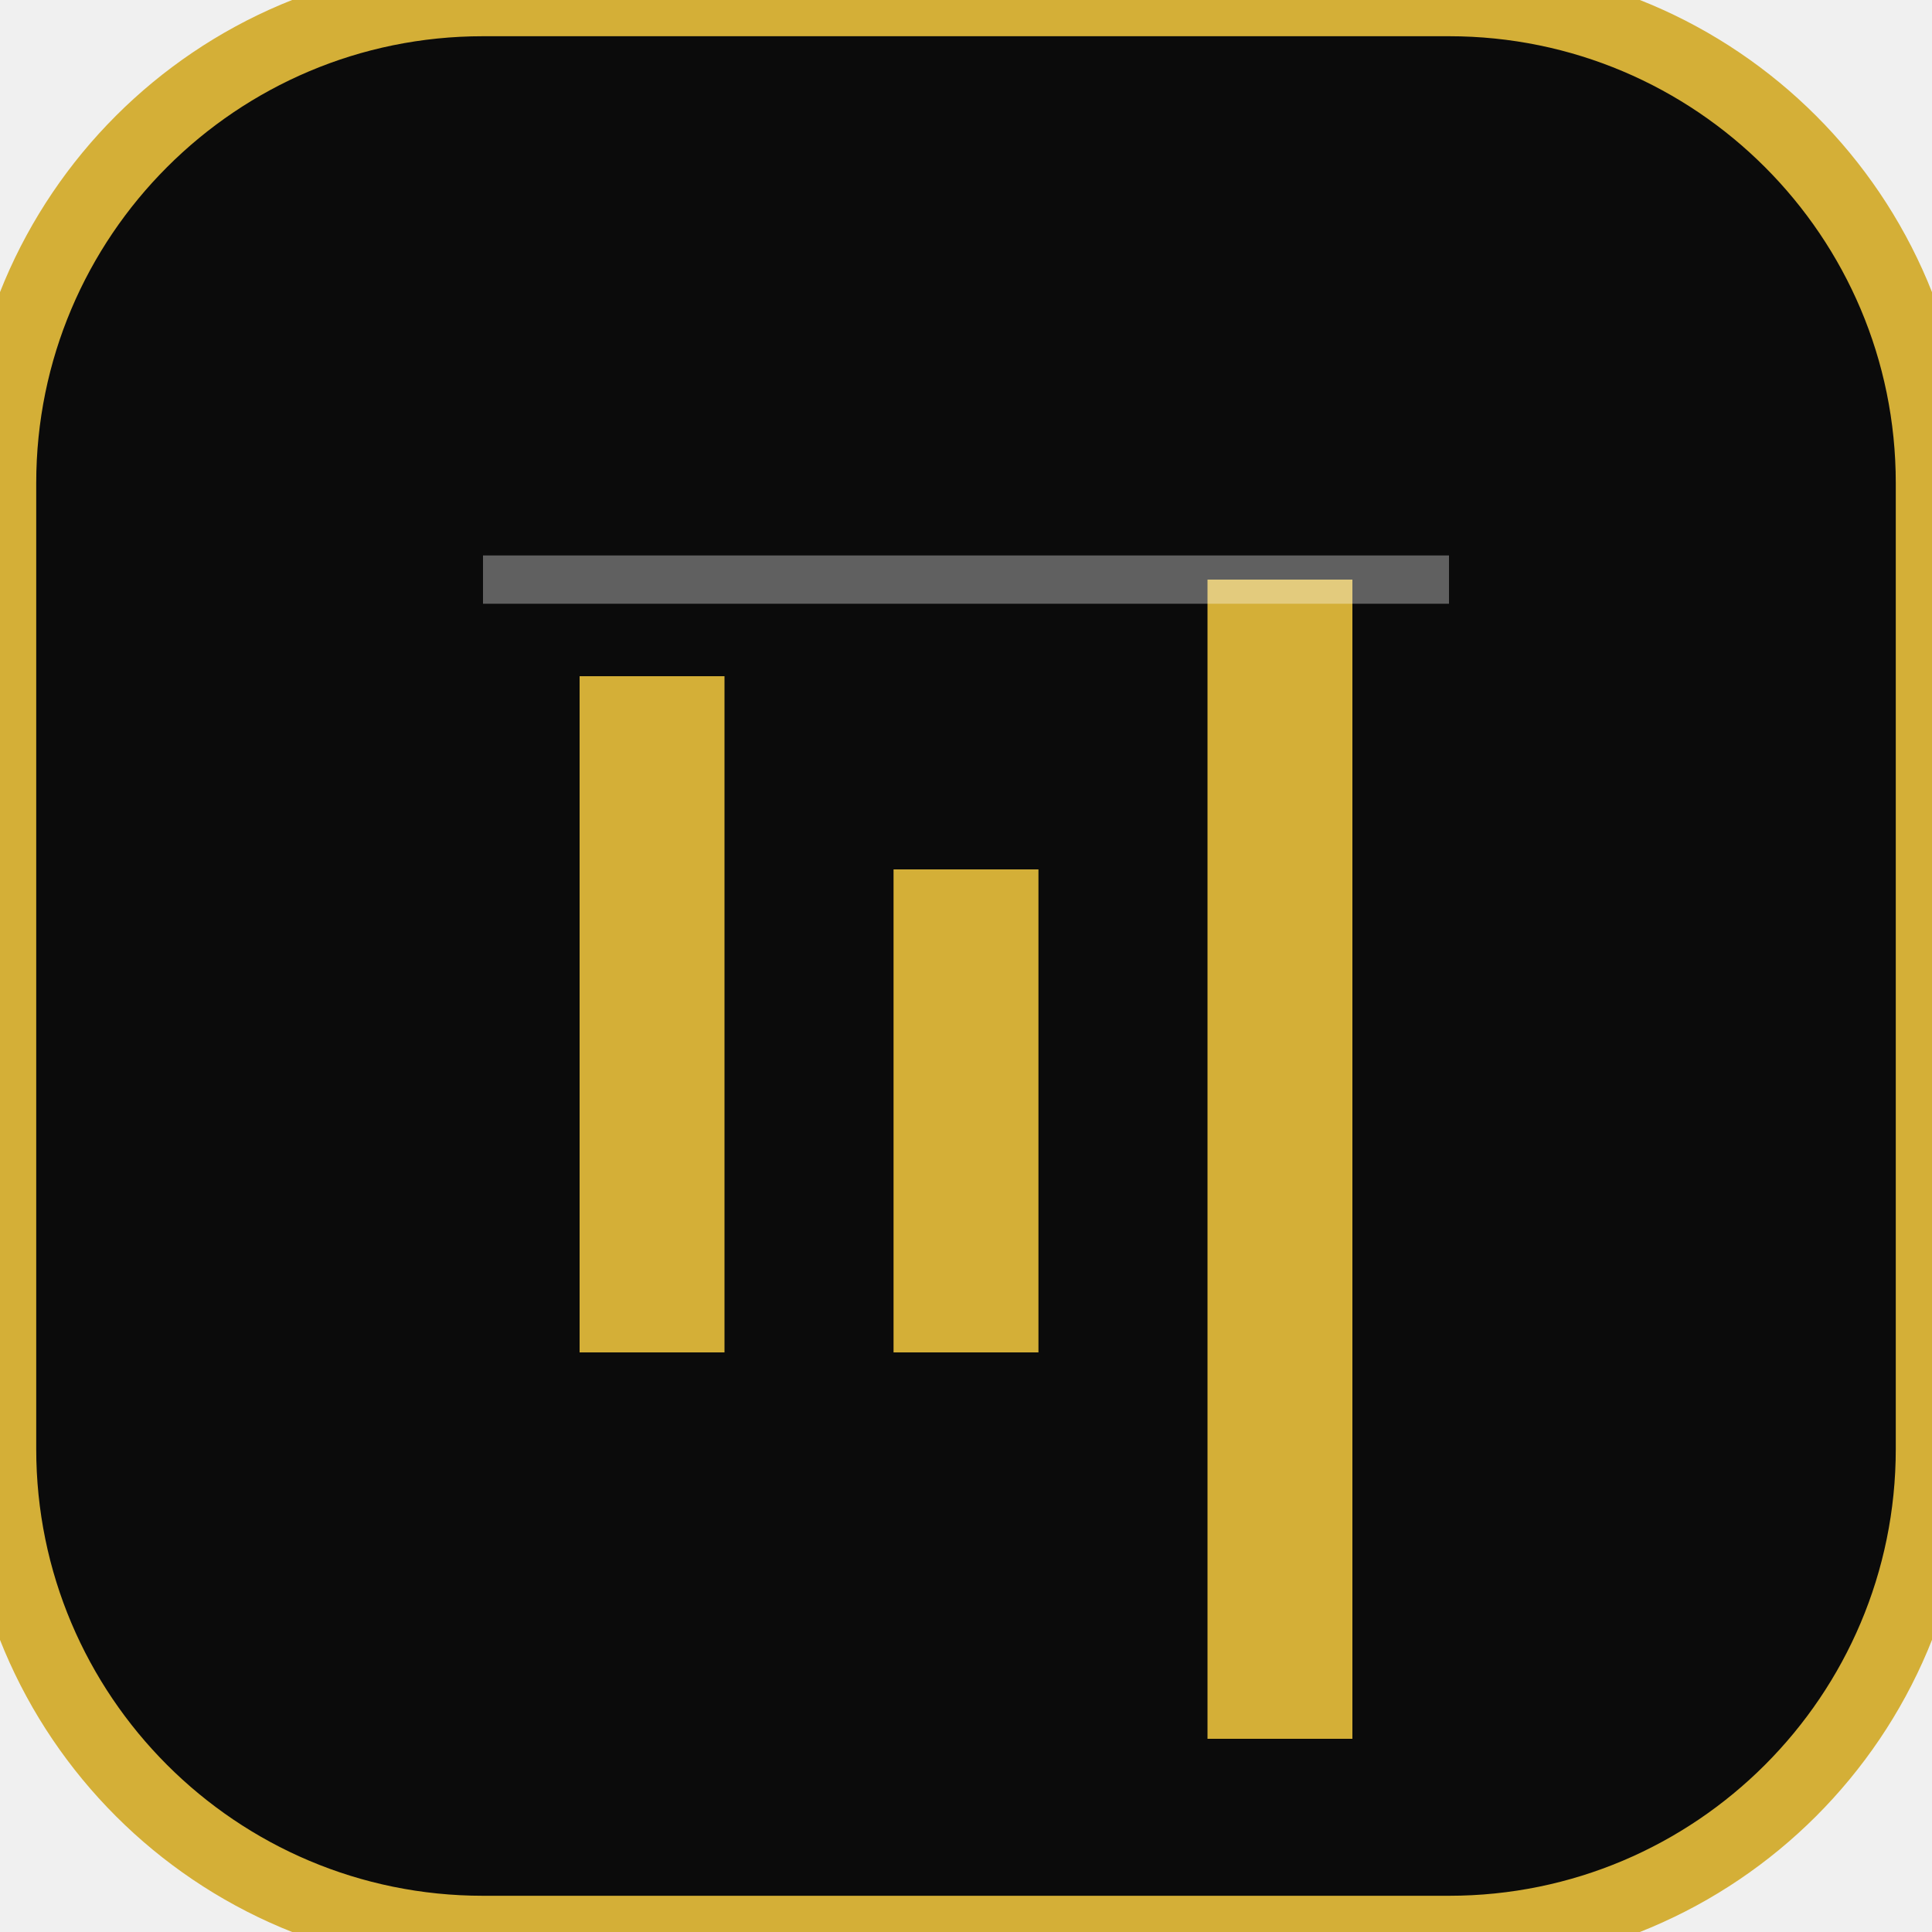
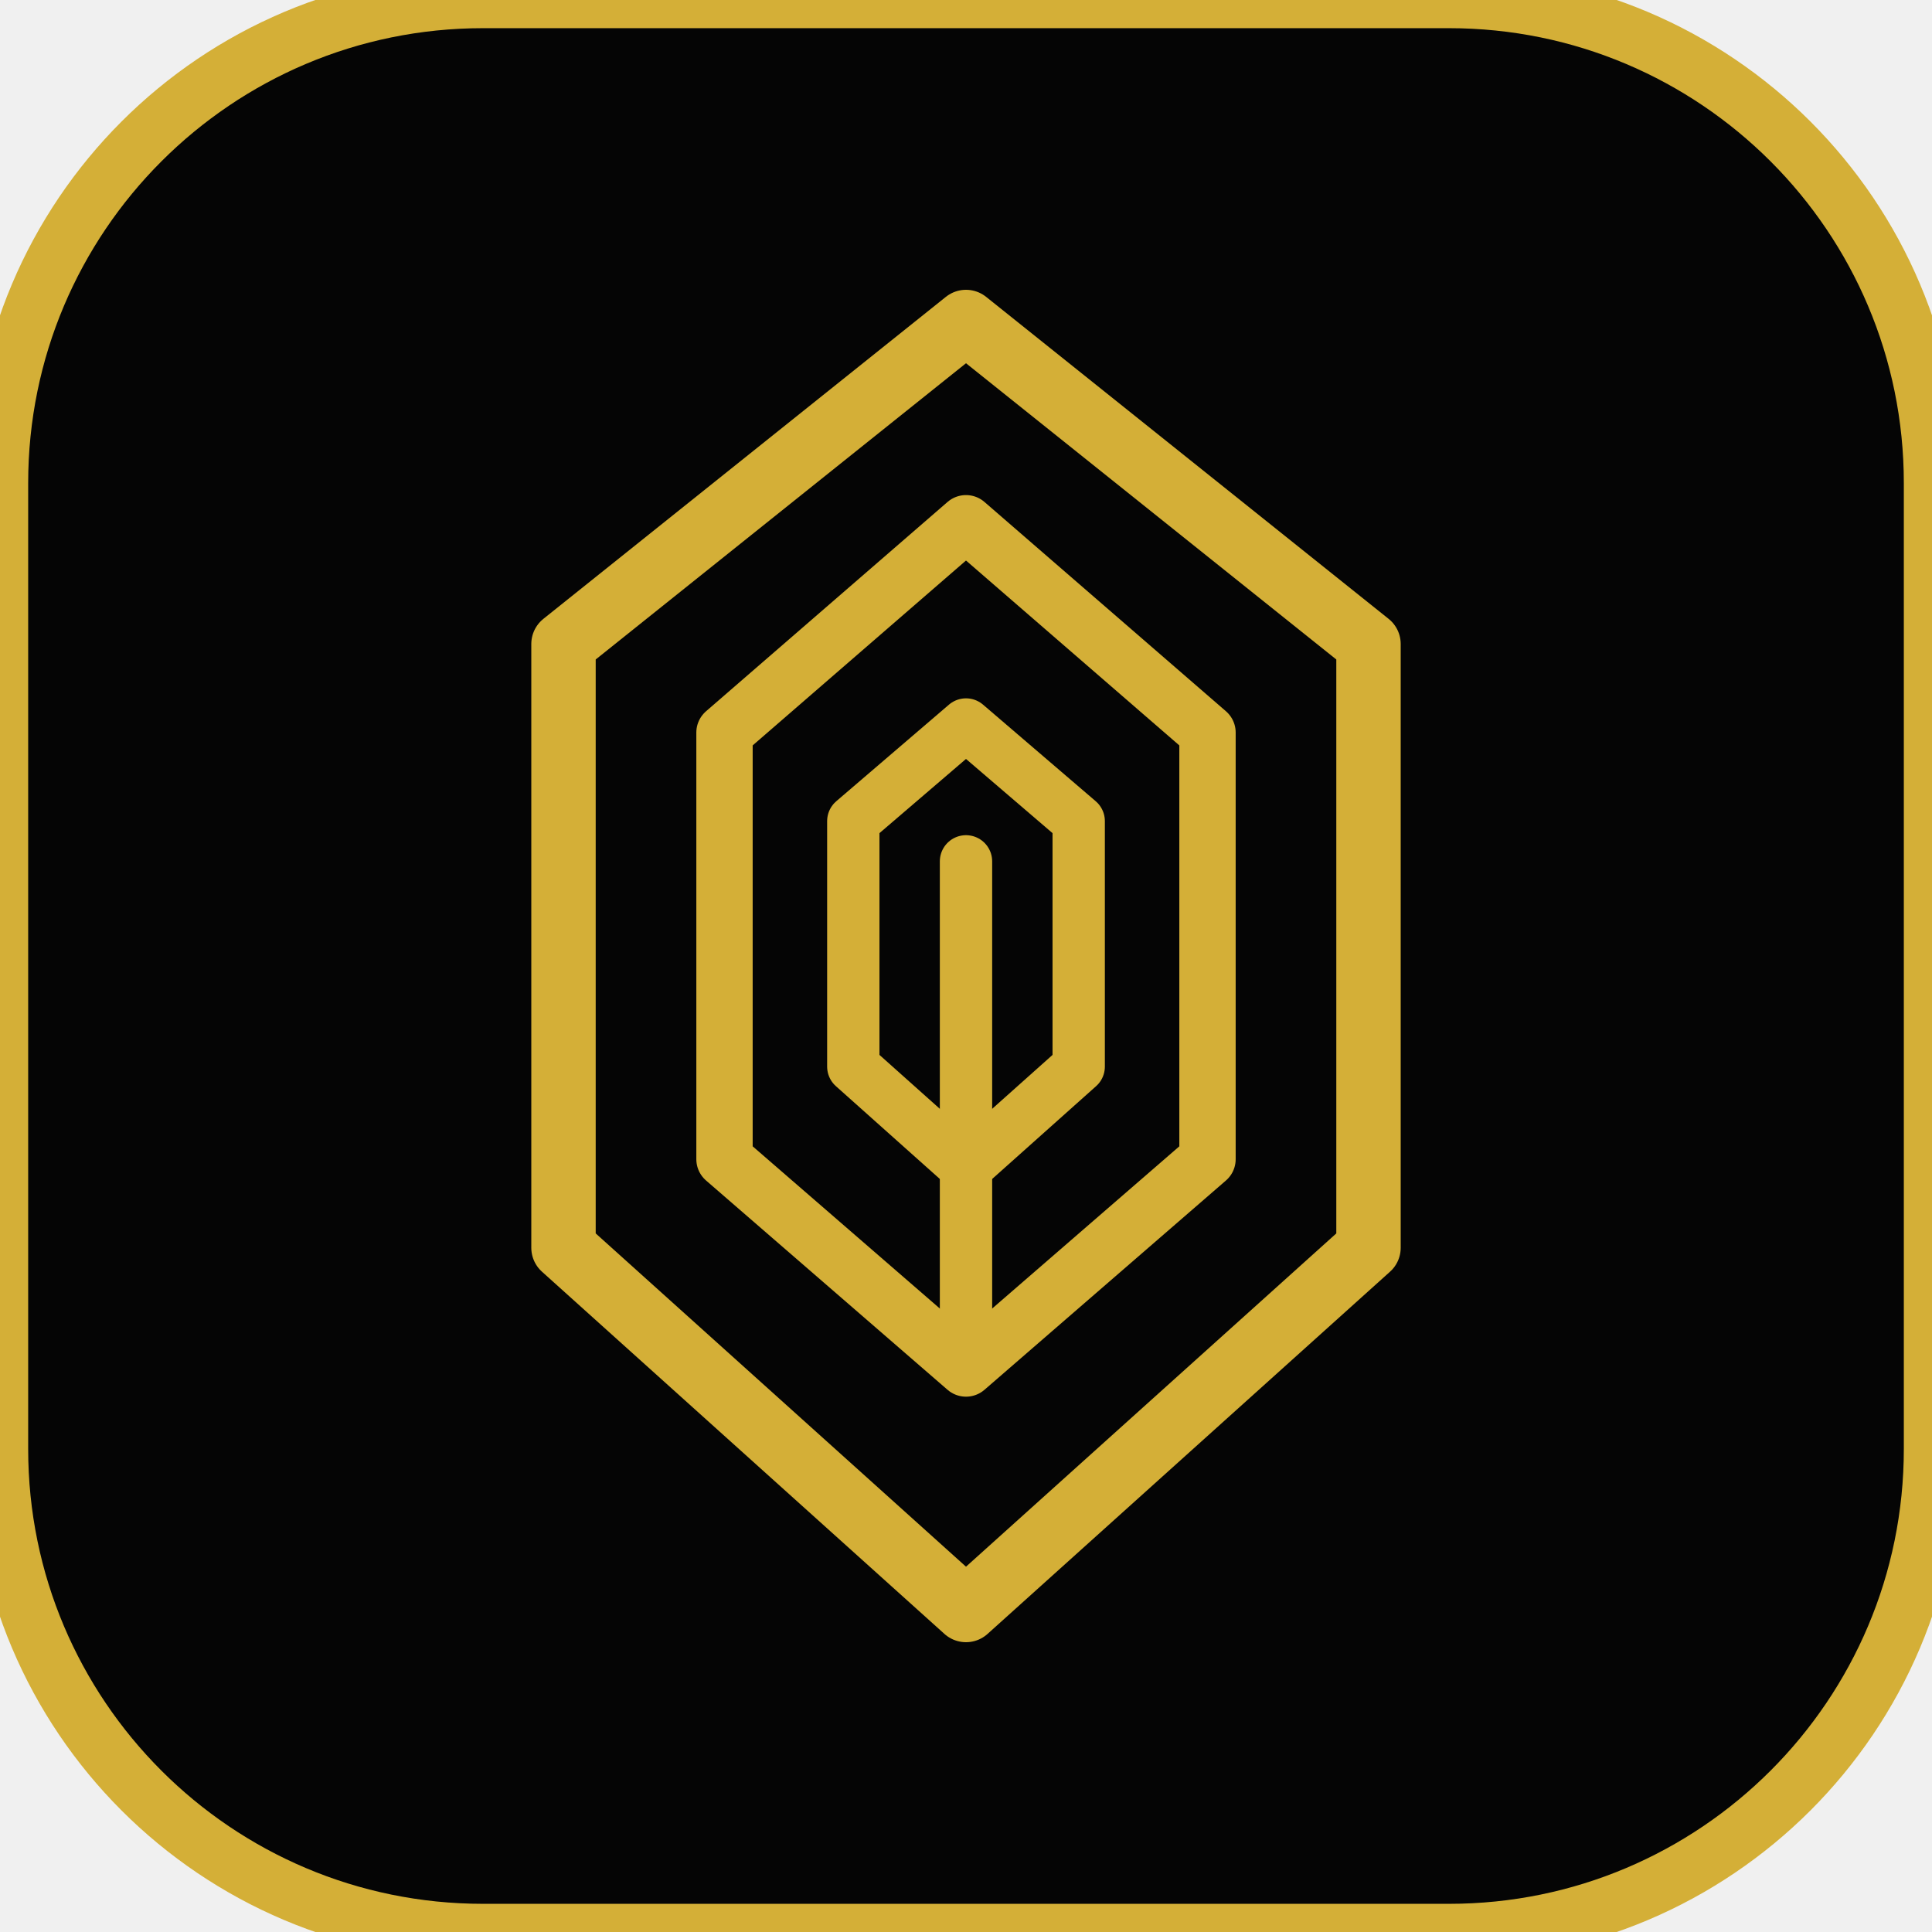
- <svg xmlns="http://www.w3.org/2000/svg" viewBox="0 0 40 40" fill="none" aria-hidden="true">
-   <rect width="40" height="40" rx="10" fill="#0B0B0B" stroke="#D4AF37" stroke-width="1.5" />
-   <path fill="#D4AF37" d="M12 28V14h3v14h-3zm6.5 0V18h3v10h-3zm6.5 8V12h3v24h-3z" />
-   <path stroke="#FFFFFF" stroke-opacity="0.35" stroke-width="1" d="M10 12h20" />
+ <svg xmlns="http://www.w3.org/2000/svg" viewBox="0 0 48 48" fill="none" aria-hidden="true">
+   <rect width="48" height="48" rx="12" fill="#050505" stroke="#D4AF37" stroke-width="1.4" />
+   <path d="M24 8L34 16V31L24 40L14 31V16L24 8Z" stroke="#D4AF37" stroke-width="1.6" stroke-linejoin="round" />
+   <path d="M24 13L30 18.2V28.8L24 34L18 28.8V18.2L24 13Z" stroke="#D4AF37" stroke-width="1.4" stroke-linejoin="round" />
+   <path d="M24 18L26.8 20.4V26.5L24 29L21.2 26.5V20.4L24 18Z" stroke="#D4AF37" stroke-width="1.3" stroke-linejoin="round" />
+   <path d="M24 21.4V33.2" stroke="#D4AF37" stroke-width="1.3" stroke-linecap="round" />
</svg>
